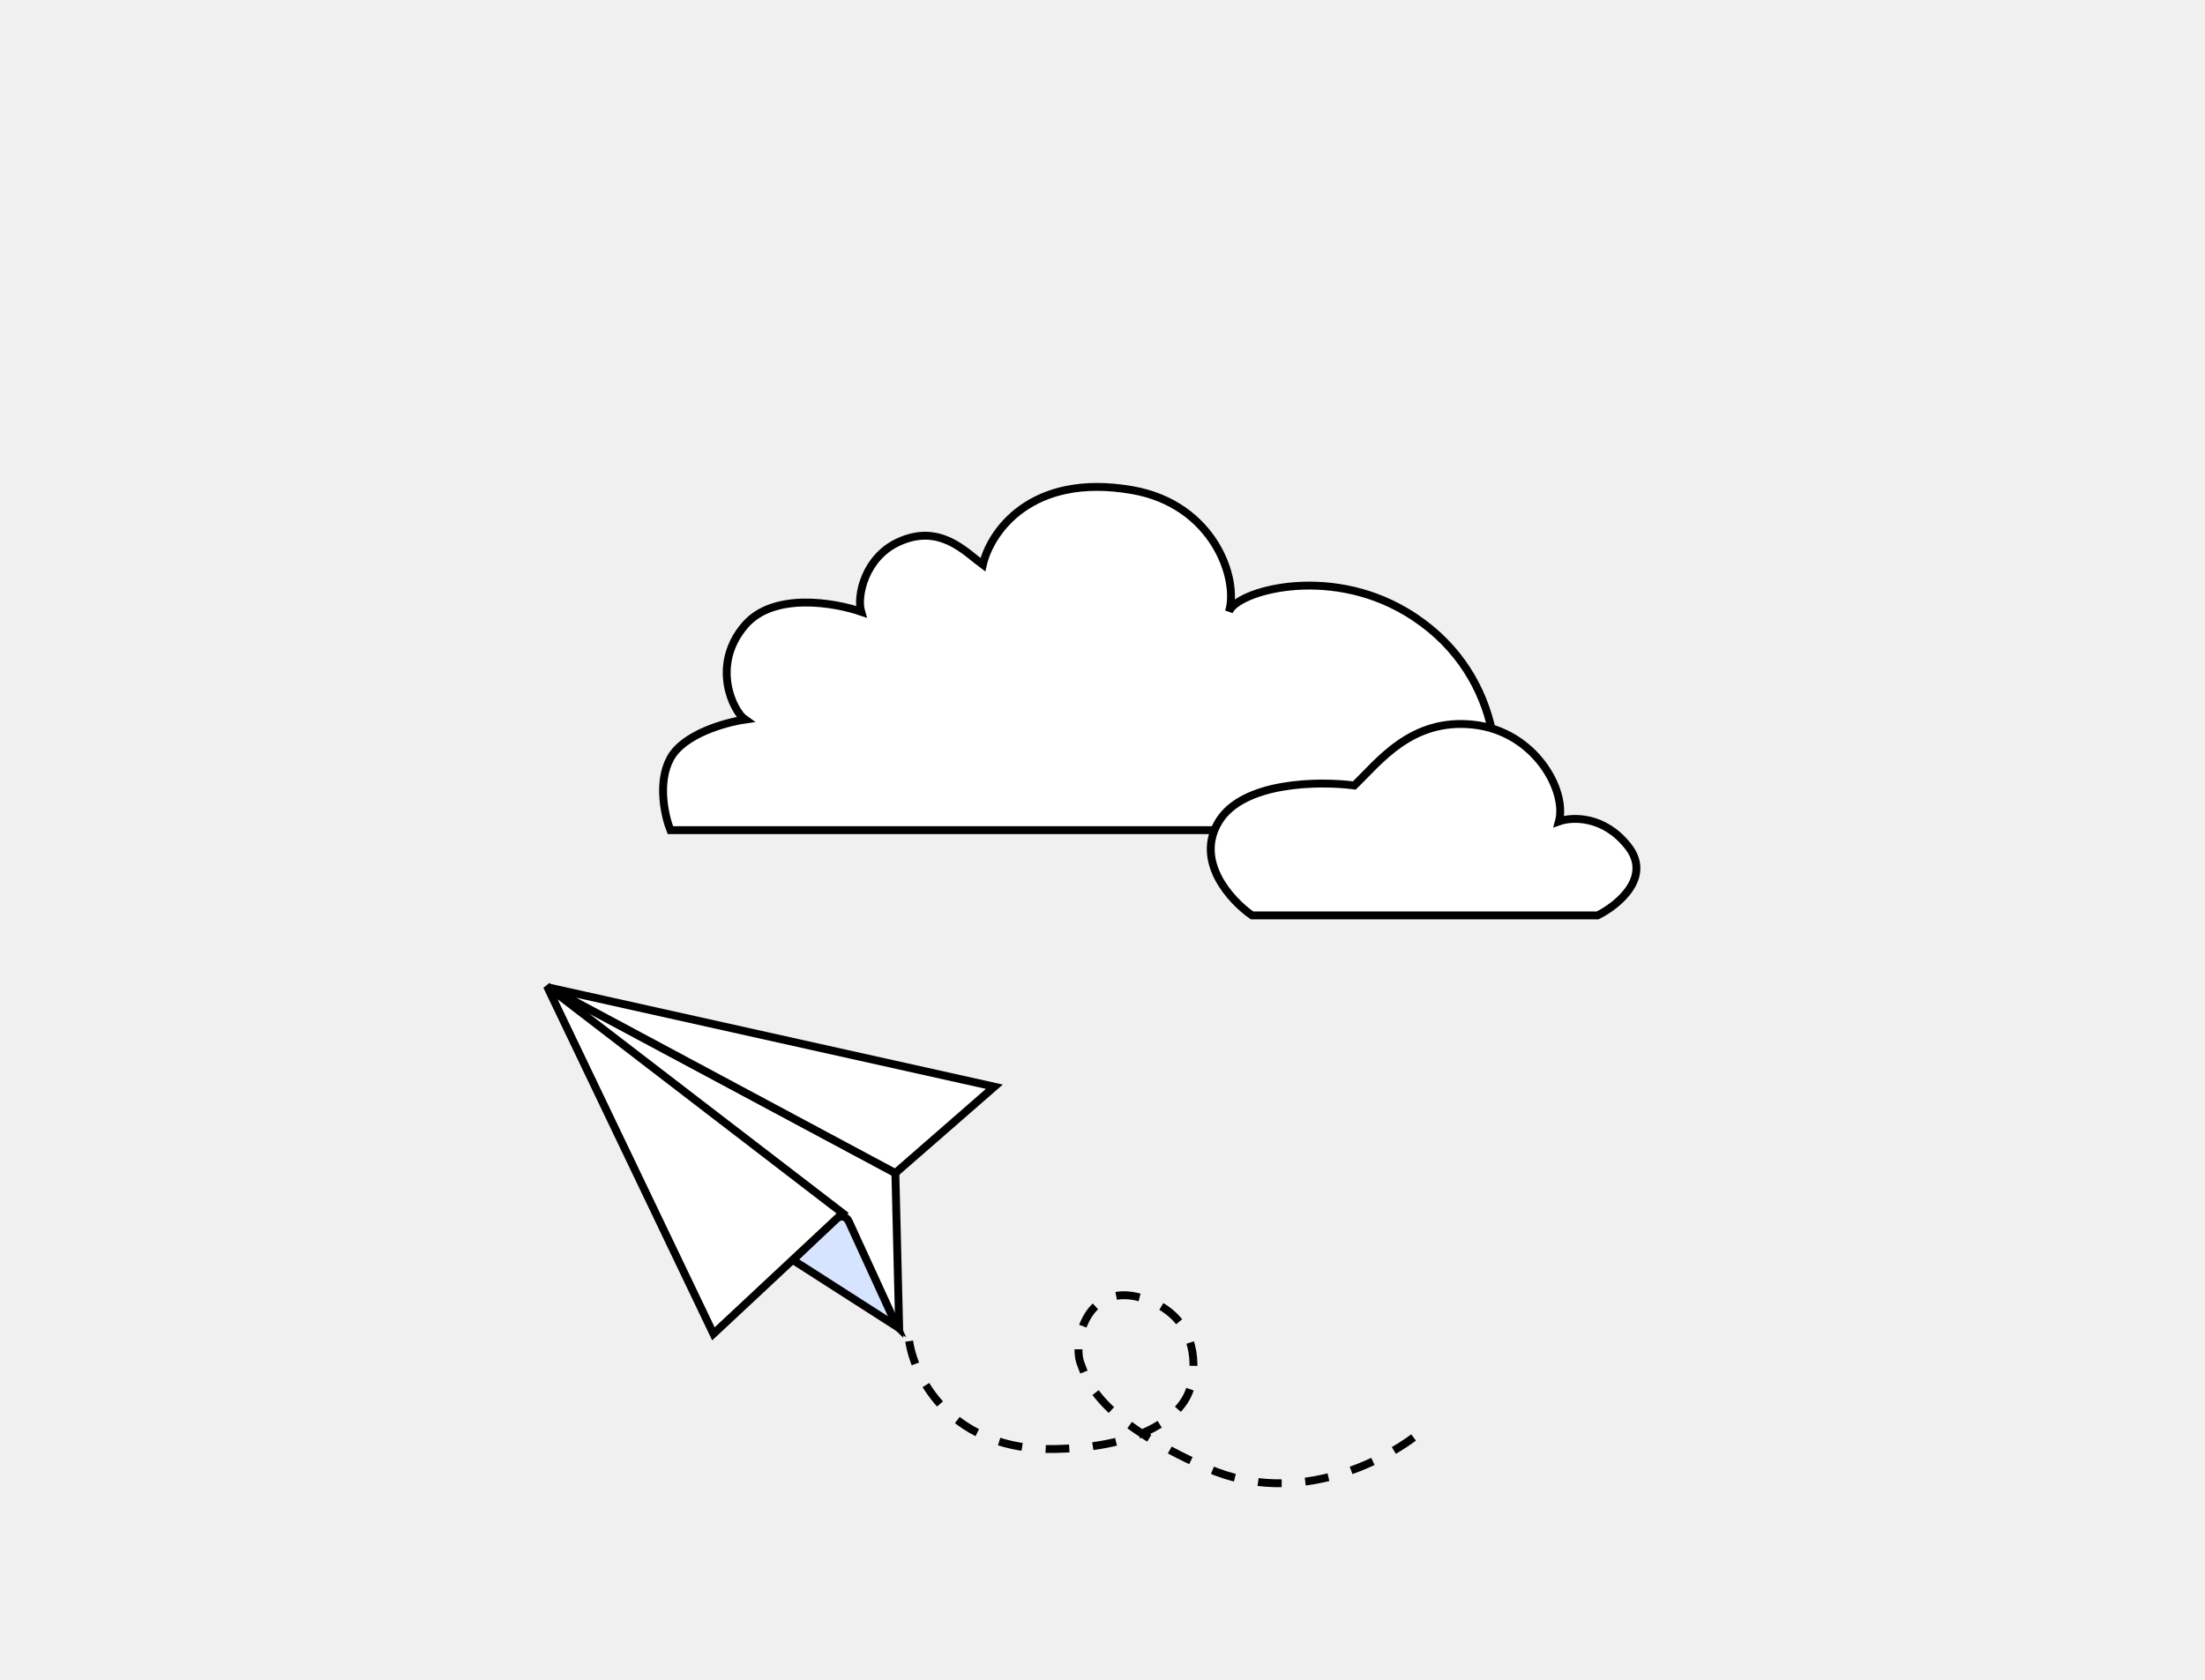
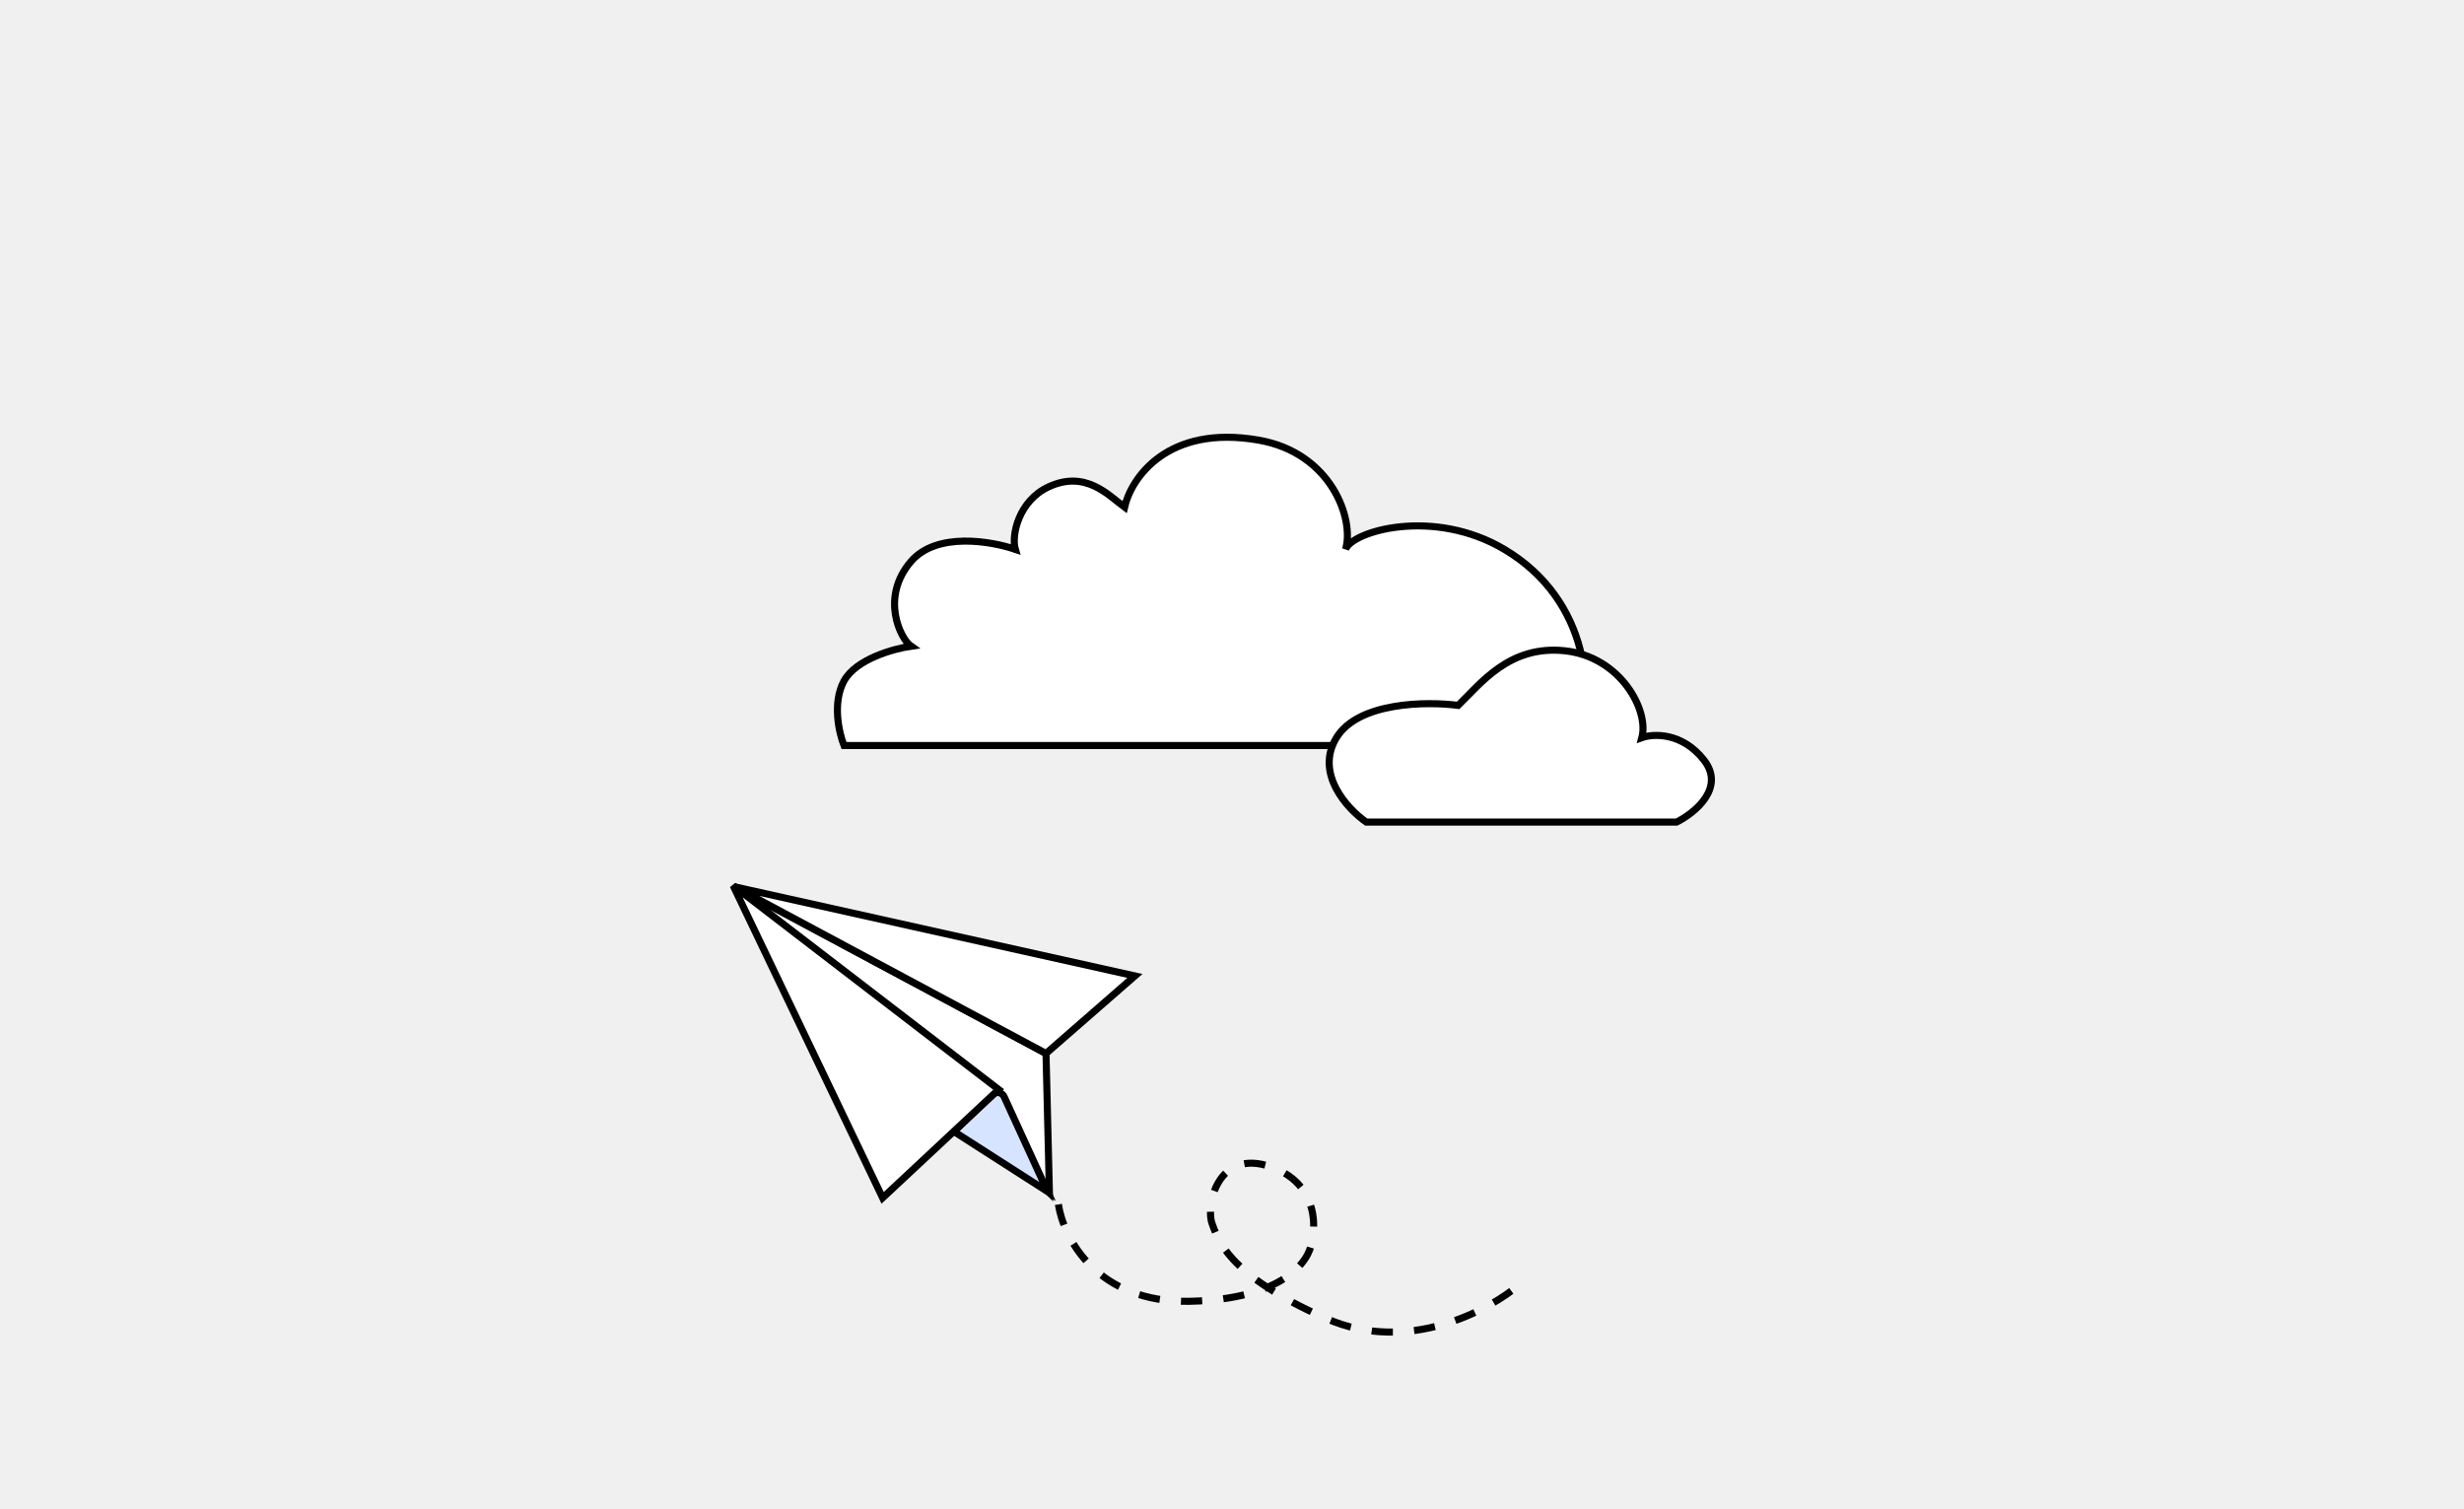
- <svg xmlns="http://www.w3.org/2000/svg" width="668" height="509" viewBox="0 0 668 509" fill="none">
+ <svg xmlns="http://www.w3.org/2000/svg" width="668" height="409" viewBox="0 0 668 509" fill="none">
  <path d="M449.364 251.521H203.095C201.42 247.333 199.074 237.113 203.095 229.742C207.116 222.371 219.848 218.853 225.712 218.015C222.082 215.502 215.272 201.509 225.712 189.404C234.381 179.352 252.796 182.554 260.893 185.347C259.497 180.6 262.023 168.965 272.075 164.275C284.64 158.411 292.444 167.198 297.749 171.106C299.983 161.334 312.157 143.129 342.982 148.49C367.567 152.766 375.371 175.295 372.3 185.347C374.534 179.204 401.911 171.106 425.91 185.347C454.767 202.47 457.182 235.606 449.364 251.521Z" fill="white" stroke="black" stroke-width="2.386" />
  <path d="M484.004 277.354H379.297C372.876 272.887 361.874 260.937 369.246 248.874C376.617 236.811 399.68 236.588 410.29 237.985C417.829 230.725 427.546 217.549 446.309 219.56C465.073 221.57 474.789 239.66 472.277 248.874C476.186 247.478 485.846 247.031 493.218 256.413C500.589 265.795 490.146 274.283 484.004 277.354Z" fill="white" stroke="black" stroke-width="2.386" />
  <path d="M271.249 355.415L166.32 299.219L272.402 402.447L271.249 355.415Z" fill="white" stroke="black" stroke-width="2.386" />
  <path d="M301.239 329.256L166.32 299.219L271.249 355.415L301.239 329.256Z" fill="white" stroke="black" stroke-width="2.386" />
  <path d="M271.777 402.009L240.195 381.763L253.286 369.257C254.471 368.125 256.42 368.498 257.103 369.989L271.777 402.009Z" fill="#D6E4FF" stroke="black" stroke-width="2.386" />
  <path d="M216.128 404.132L165.695 298.781L255.269 367.571L216.128 404.132Z" fill="white" stroke="black" stroke-width="2.386" />
  <path d="M275.43 406.355C277.105 417.524 288.329 439.694 319.825 439.024C351.321 438.354 360.311 425.342 360.87 418.92C362.545 412.777 362.21 399.152 347.467 393.791C329.039 387.089 324.934 406.982 327.364 413.057C329.039 417.245 331.552 429.809 365.896 444.887C393.371 456.949 420.901 442.095 431.232 433.16" stroke="black" stroke-width="2.386" stroke-dasharray="7.16 7.16" />
</svg>
